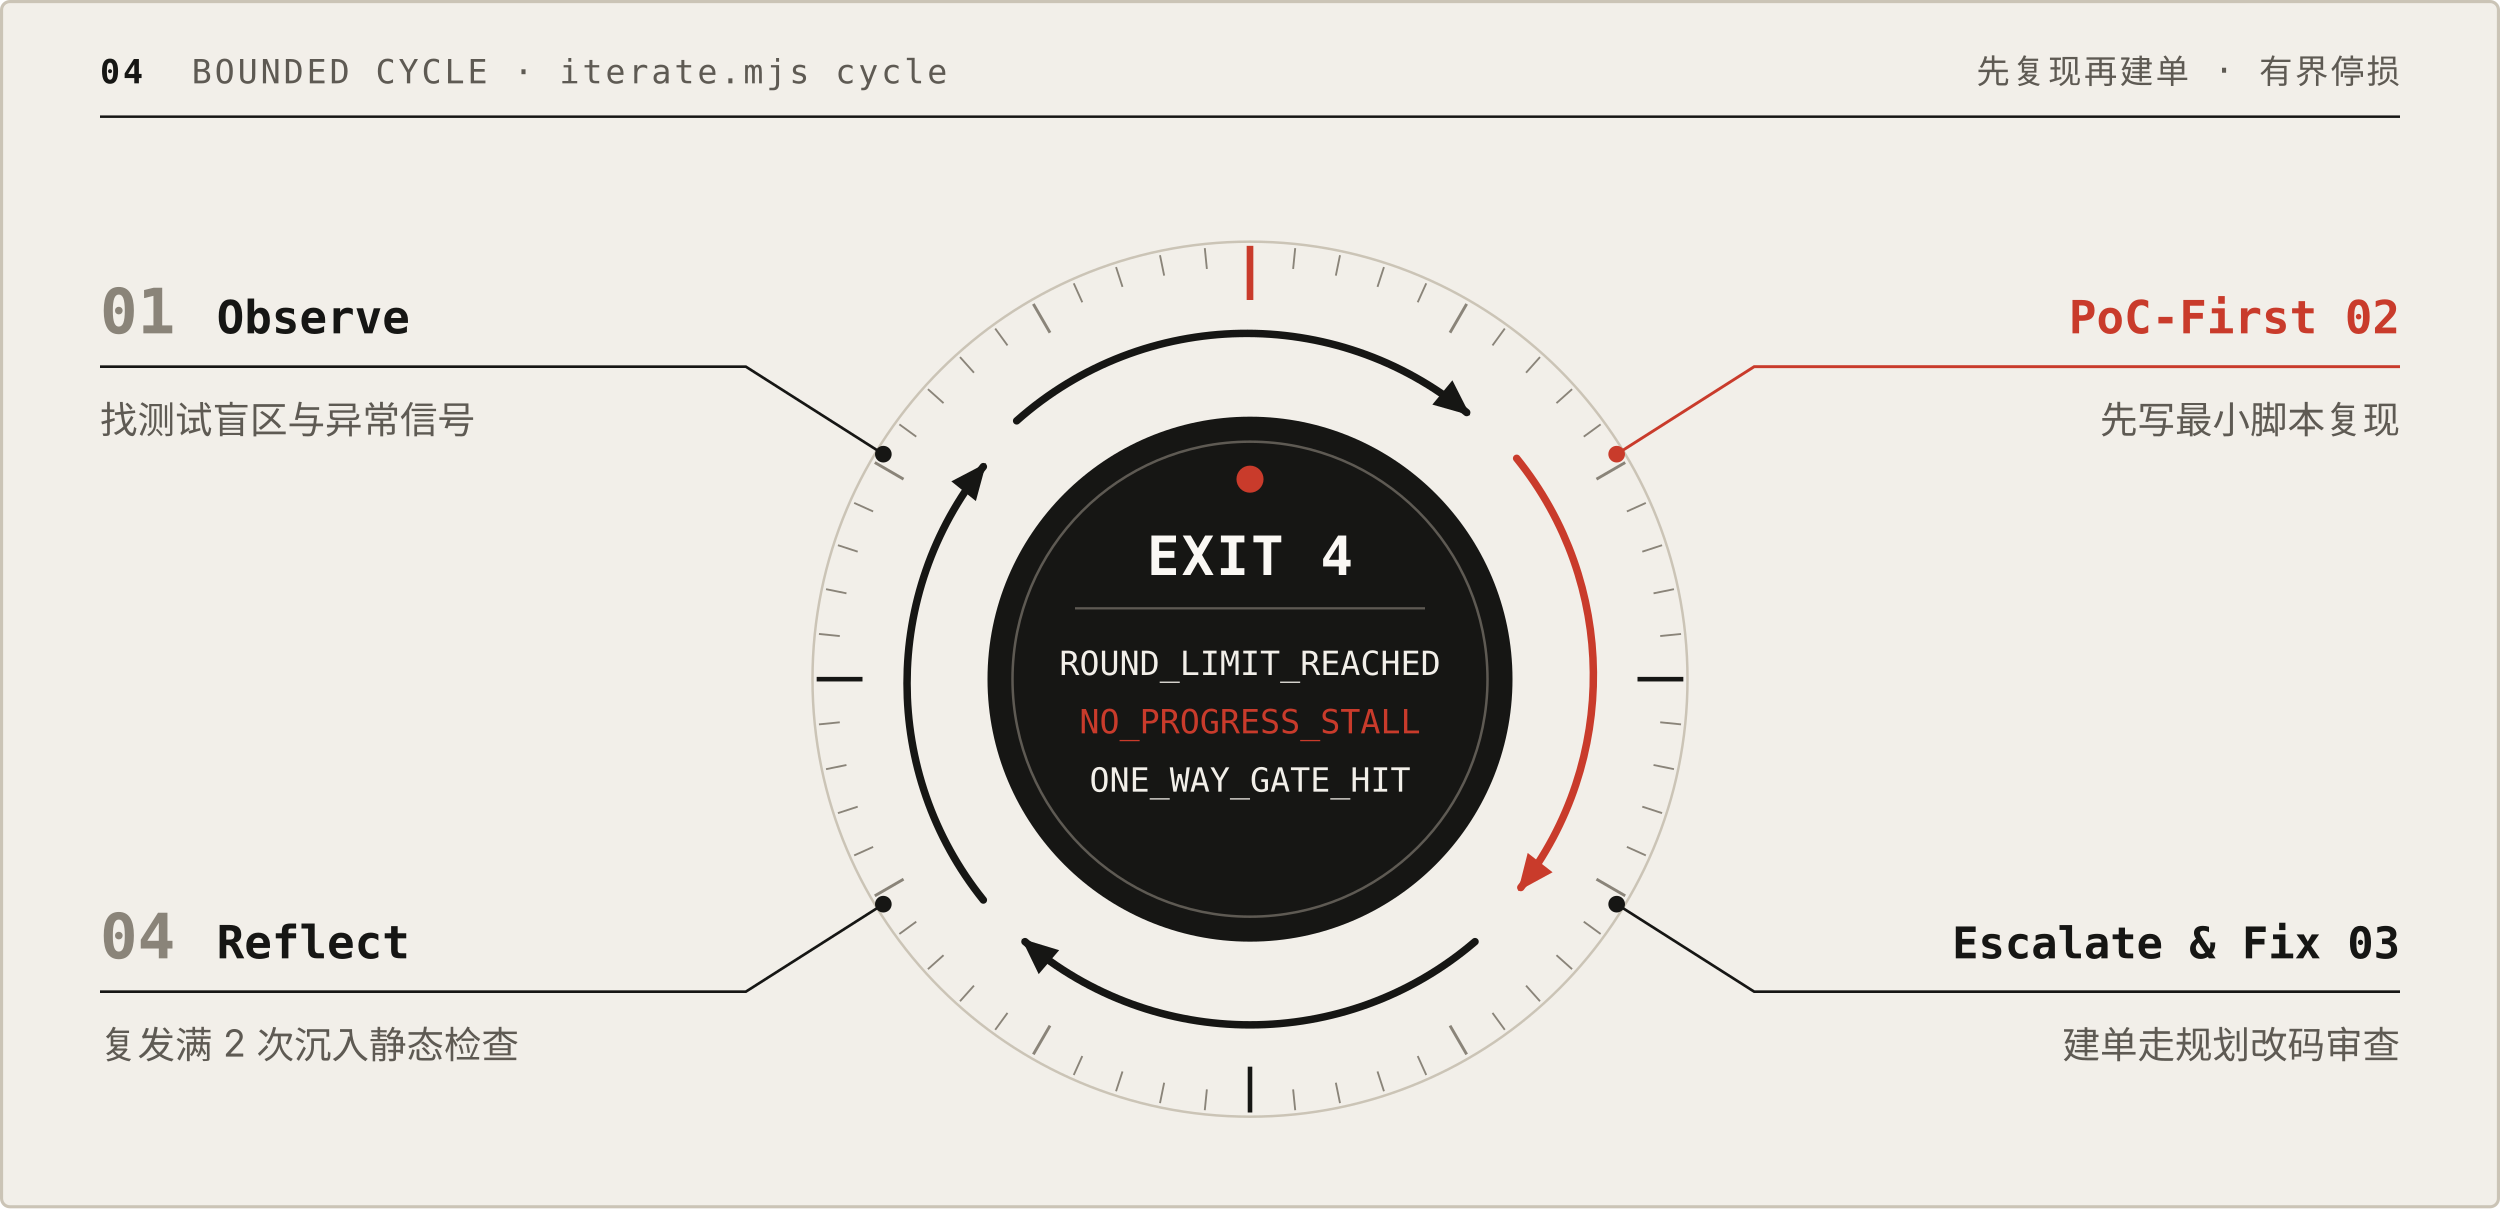
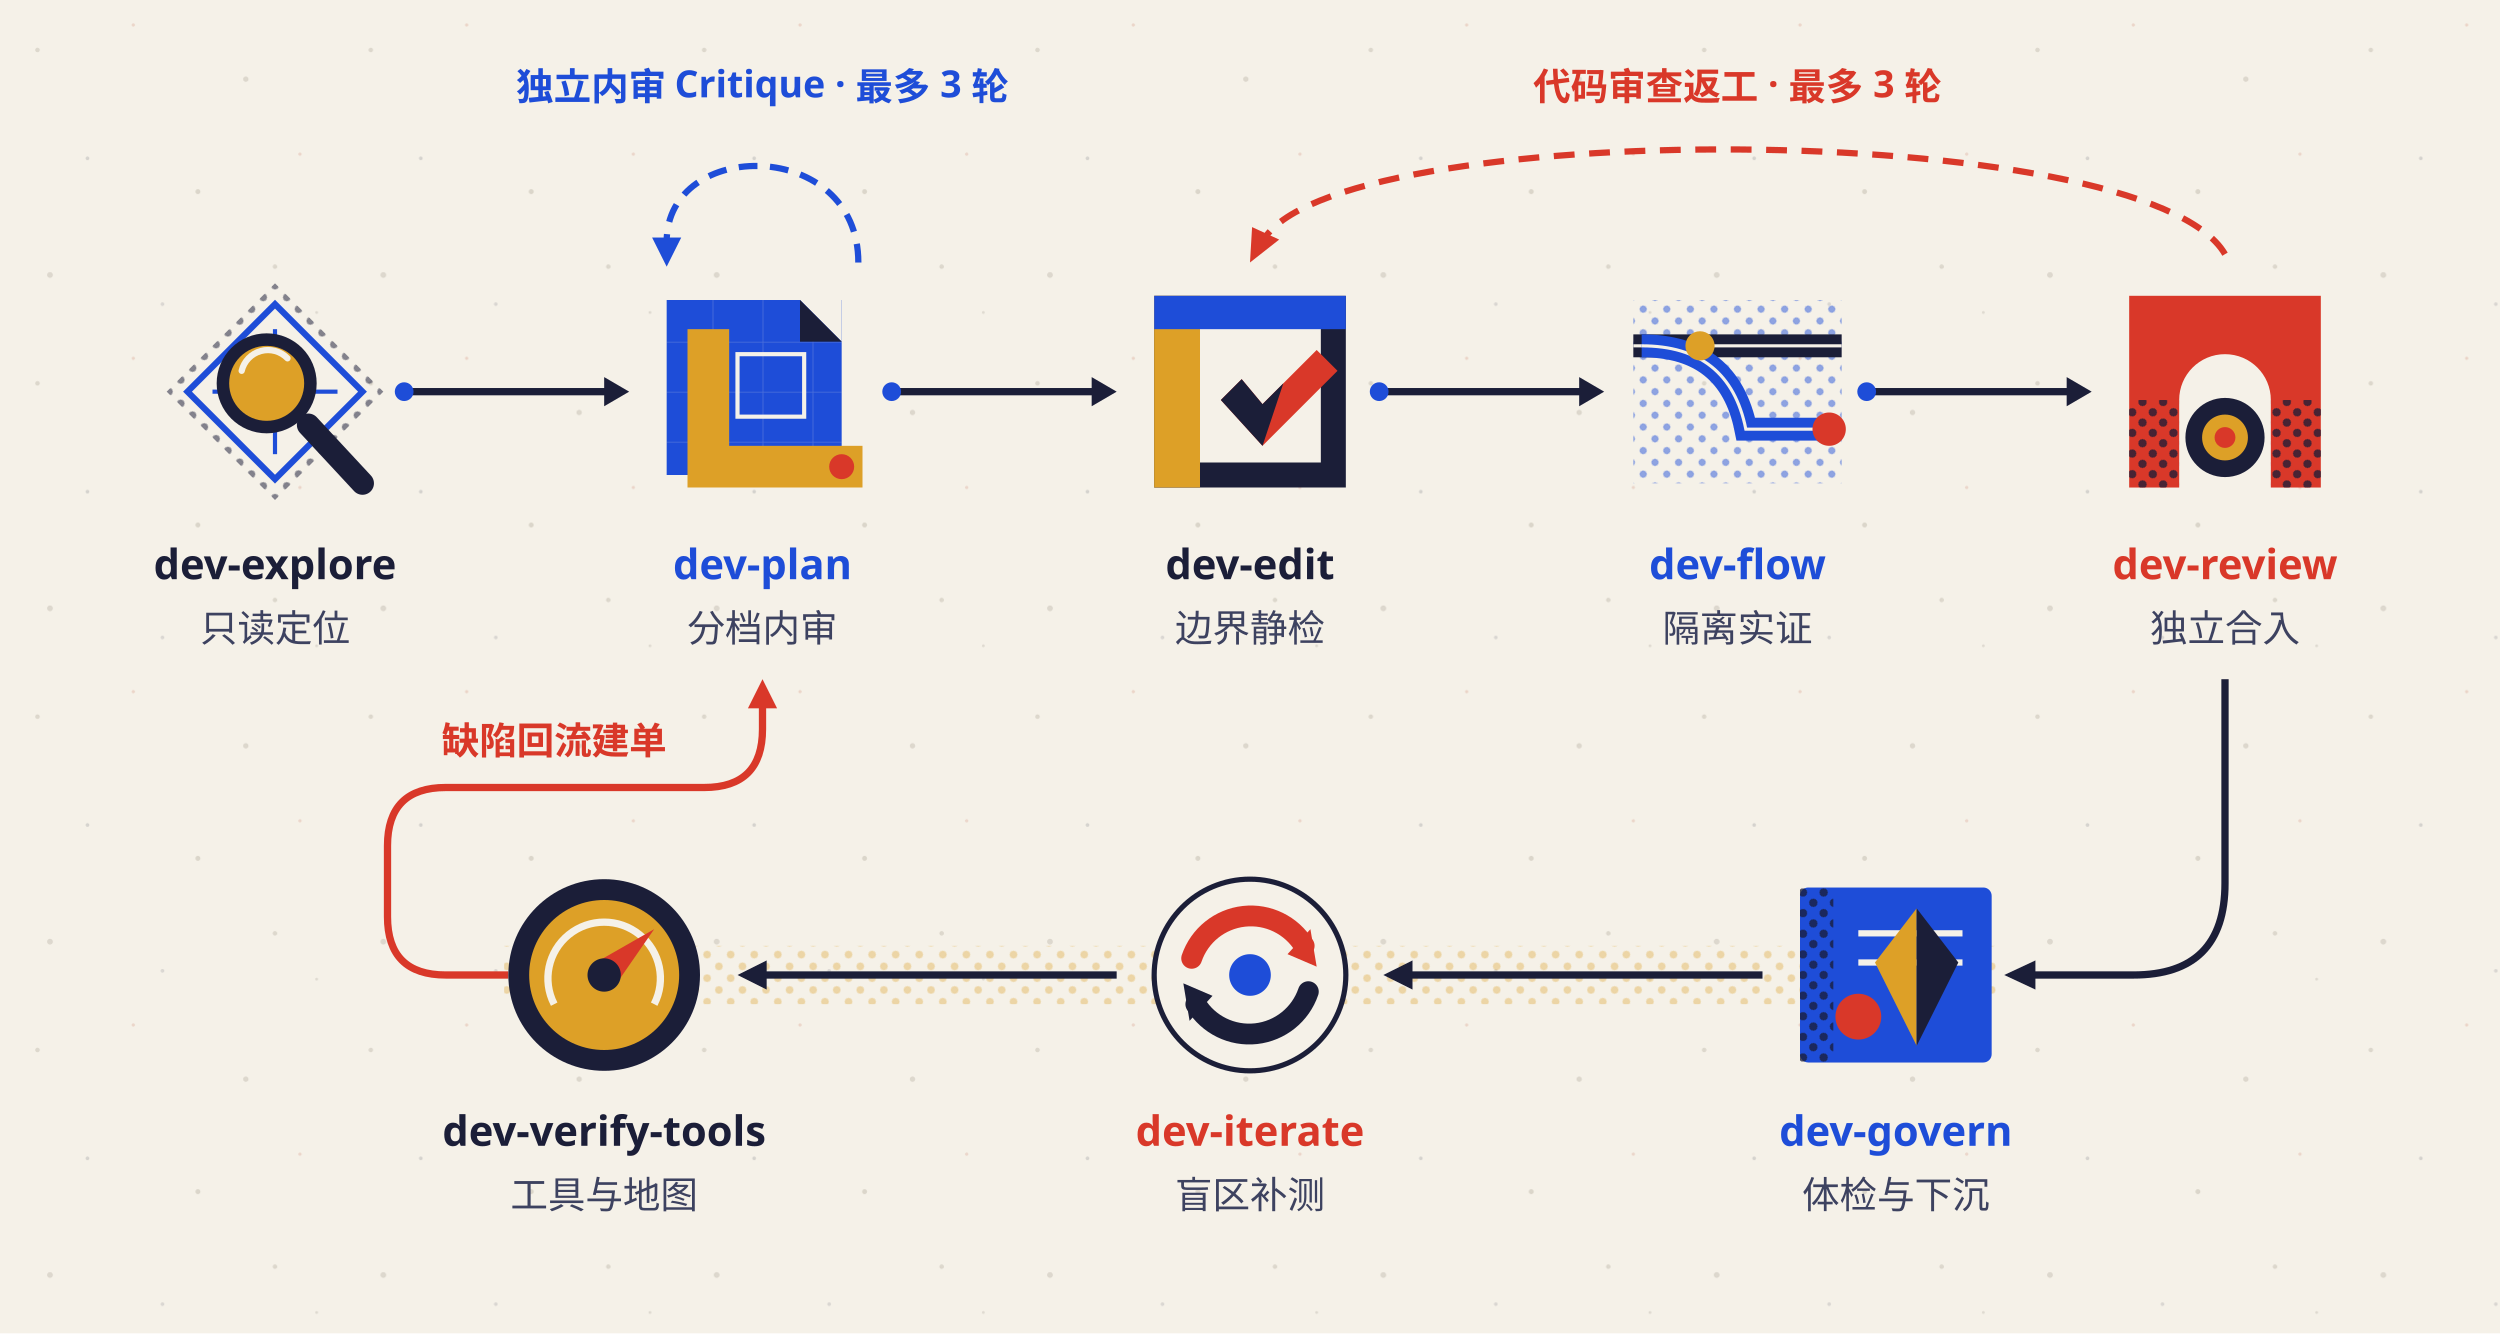
- <svg xmlns="http://www.w3.org/2000/svg" viewBox="0 0 1200 580" width="1200" height="580" role="img" aria-labelledby="sc-t sc-d">
+ <svg xmlns="http://www.w3.org/2000/svg" width="1200" height="640" viewBox="0 0 1200 640" role="img" aria-labelledby="svg-title svg-desc">
  <defs>
-     <style>
-       .sans { font-family: 'Inter', 'Helvetica Neue', 'PingFang SC', 'Microsoft YaHei', 'Noto Sans SC', -apple-system, BlinkMacSystemFont, sans-serif; }
-       .mono { font-family: 'JetBrains Mono', 'SFMono-Regular', 'Fira Code', Consolas, monospace; }
-     </style>
-     <marker id="a-ink" viewBox="0 0 10 10" refX="8" refY="5" markerWidth="6" markerHeight="6" orient="auto">
-       <path d="M 1 1.5 L 9 5 L 1 8.5 z" fill="#161614" />
-     </marker>
-     <marker id="a-red" viewBox="0 0 10 10" refX="8" refY="5" markerWidth="6" markerHeight="6" orient="auto">
-       <path d="M 1 1.5 L 9 5 L 1 8.5 z" fill="#C93B2B" />
-     </marker>
+     <pattern id="paper-speck" width="160" height="160" patternUnits="userSpaceOnUse">
+       <circle cx="18" cy="24" r="1.1" fill="#8C8270" fill-opacity="0.22" />
+       <circle cx="64" cy="12" r="0.8" fill="#B5482A" fill-opacity="0.16" />
+       <circle cx="118" cy="38" r="1.3" fill="#6F6758" fill-opacity="0.18" />
+       <circle cx="42" cy="76" r="0.9" fill="#1B1E38" fill-opacity="0.14" />
+       <circle cx="95" cy="92" r="1.2" fill="#8C8270" fill-opacity="0.24" />
+       <circle cx="144" cy="74" r="0.8" fill="#B5482A" fill-opacity="0.15" />
+       <circle cx="24" cy="132" r="1.4" fill="#7D7464" fill-opacity="0.2" />
+       <circle cx="78" cy="146" r="0.9" fill="#1B1E38" fill-opacity="0.12" />
+       <circle cx="132" cy="128" r="1.1" fill="#8C8270" fill-opacity="0.22" />
+       <circle cx="152" cy="150" r="0.7" fill="#6F6758" fill-opacity="0.16" />
+     </pattern>
+     <pattern id="ht-indigo" width="8" height="8" patternUnits="userSpaceOnUse" patternTransform="rotate(45)">
+       <circle cx="4" cy="4" r="1.85" fill="#1B1E38" fill-opacity="0.52" />
+     </pattern>
+     <pattern id="ht-indigo-dense" width="7" height="7" patternUnits="userSpaceOnUse" patternTransform="rotate(45)">
+       <circle cx="3.5" cy="3.5" r="2.0" fill="#1B1E38" fill-opacity="0.76" />
+     </pattern>
+     <pattern id="ht-red" width="8" height="8" patternUnits="userSpaceOnUse" patternTransform="rotate(45)">
+       <circle cx="4" cy="4" r="1.85" fill="#D93829" fill-opacity="0.58" />
+     </pattern>
+     <pattern id="ht-cobalt" width="8" height="8" patternUnits="userSpaceOnUse" patternTransform="rotate(45)">
+       <circle cx="4" cy="4" r="1.75" fill="#1E4DD8" fill-opacity="0.48" />
+     </pattern>
+     <pattern id="ht-ochre" width="8" height="8" patternUnits="userSpaceOnUse" patternTransform="rotate(45)">
+       <circle cx="4" cy="4" r="1.85" fill="#DDA027" fill-opacity="0.62" />
+     </pattern>
+     <pattern id="ht-cream" width="7" height="7" patternUnits="userSpaceOnUse" patternTransform="rotate(45)">
+       <circle cx="3.5" cy="3.5" r="1.75" fill="#F5F1E8" fill-opacity="0.65" />
+     </pattern>
+     <pattern id="blueprint-grid" width="24" height="24" patternUnits="userSpaceOnUse">
+       <path d="M 24 0 L 0 0 0 24" fill="none" stroke="#F5F1E8" stroke-opacity="0.18" stroke-width="0.8" />
+     </pattern>
  </defs>
-   <rect x="0.75" y="0.75" width="1198.5" height="578.5" rx="4" fill="#F2EFE9" stroke="#CBC4B6" stroke-width="1.5" />
-   <text x="48" y="40" class="mono" font-size="16" font-weight="600" letter-spacing="1.4" fill="#161614">04</text>
-   <text x="92" y="40" class="mono" font-size="16" font-weight="500" letter-spacing="1.4" fill="#5E5A53">BOUNDED CYCLE · iterate.mjs cycle</text>
-   <text x="1152" y="40" class="mono" font-size="16" font-weight="500" letter-spacing="1.2" fill="#5E5A53" text-anchor="end">先复现再建单 · 有界停损</text>
-   <line x1="48" y1="56" x2="1152" y2="56" stroke="#161614" stroke-width="1.2" />
-   <circle cx="600" cy="326" r="210" fill="none" stroke="#CBC4B6" stroke-width="1.2" />
-   <line x1="600.0" y1="144.0" x2="600.0" y2="118.0" stroke="#C93B2B" stroke-width="3.2" />
-   <line x1="620.7" y1="129.1" x2="621.7" y2="119.1" stroke="#8A8479" stroke-width="0.9" />
-   <line x1="641.2" y1="132.3" x2="643.2" y2="122.5" stroke="#8A8479" stroke-width="0.9" />
-   <line x1="661.2" y1="137.7" x2="664.3" y2="128.2" stroke="#8A8479" stroke-width="0.9" />
-   <line x1="680.5" y1="145.1" x2="684.6" y2="136.0" stroke="#8A8479" stroke-width="0.9" />
-   <line x1="696.0" y1="159.7" x2="704.0" y2="145.9" stroke="#8A8479" stroke-width="1.4" />
-   <line x1="716.4" y1="165.8" x2="722.3" y2="157.7" stroke="#8A8479" stroke-width="0.9" />
-   <line x1="732.5" y1="178.9" x2="739.2" y2="171.4" stroke="#8A8479" stroke-width="0.9" />
-   <line x1="747.1" y1="193.5" x2="754.6" y2="186.8" stroke="#8A8479" stroke-width="0.9" />
-   <line x1="760.2" y1="209.6" x2="768.3" y2="203.7" stroke="#8A8479" stroke-width="0.9" />
-   <line x1="766.3" y1="230.0" x2="780.1" y2="222.0" stroke="#8A8479" stroke-width="1.4" />
-   <line x1="780.9" y1="245.5" x2="790.0" y2="241.4" stroke="#8A8479" stroke-width="0.9" />
-   <line x1="788.3" y1="264.8" x2="797.8" y2="261.7" stroke="#8A8479" stroke-width="0.9" />
-   <line x1="793.7" y1="284.8" x2="803.5" y2="282.8" stroke="#8A8479" stroke-width="0.9" />
-   <line x1="796.9" y1="305.3" x2="806.9" y2="304.3" stroke="#8A8479" stroke-width="0.9" />
-   <line x1="786.0" y1="326.0" x2="808.0" y2="326.0" stroke="#161614" stroke-width="2.2" />
-   <line x1="796.9" y1="346.7" x2="806.9" y2="347.7" stroke="#8A8479" stroke-width="0.9" />
-   <line x1="793.7" y1="367.2" x2="803.5" y2="369.2" stroke="#8A8479" stroke-width="0.9" />
-   <line x1="788.3" y1="387.2" x2="797.8" y2="390.3" stroke="#8A8479" stroke-width="0.9" />
-   <line x1="780.9" y1="406.5" x2="790.0" y2="410.6" stroke="#8A8479" stroke-width="0.9" />
-   <line x1="766.3" y1="422.0" x2="780.1" y2="430.0" stroke="#8A8479" stroke-width="1.4" />
-   <line x1="760.2" y1="442.4" x2="768.3" y2="448.3" stroke="#8A8479" stroke-width="0.9" />
-   <line x1="747.1" y1="458.5" x2="754.6" y2="465.2" stroke="#8A8479" stroke-width="0.9" />
-   <line x1="732.5" y1="473.1" x2="739.2" y2="480.6" stroke="#8A8479" stroke-width="0.9" />
-   <line x1="716.4" y1="486.2" x2="722.3" y2="494.3" stroke="#8A8479" stroke-width="0.9" />
-   <line x1="696.0" y1="492.3" x2="704.0" y2="506.1" stroke="#8A8479" stroke-width="1.4" />
-   <line x1="680.5" y1="506.9" x2="684.6" y2="516.0" stroke="#8A8479" stroke-width="0.9" />
-   <line x1="661.2" y1="514.3" x2="664.3" y2="523.8" stroke="#8A8479" stroke-width="0.9" />
-   <line x1="641.2" y1="519.7" x2="643.2" y2="529.5" stroke="#8A8479" stroke-width="0.9" />
-   <line x1="620.7" y1="522.9" x2="621.7" y2="532.9" stroke="#8A8479" stroke-width="0.9" />
-   <line x1="600.0" y1="512.0" x2="600.0" y2="534.0" stroke="#161614" stroke-width="2.2" />
-   <line x1="579.3" y1="522.9" x2="578.3" y2="532.9" stroke="#8A8479" stroke-width="0.9" />
-   <line x1="558.8" y1="519.7" x2="556.8" y2="529.5" stroke="#8A8479" stroke-width="0.9" />
-   <line x1="538.8" y1="514.3" x2="535.7" y2="523.8" stroke="#8A8479" stroke-width="0.9" />
-   <line x1="519.5" y1="506.9" x2="515.4" y2="516.0" stroke="#8A8479" stroke-width="0.9" />
-   <line x1="504.0" y1="492.3" x2="496.0" y2="506.1" stroke="#8A8479" stroke-width="1.4" />
-   <line x1="483.6" y1="486.2" x2="477.7" y2="494.3" stroke="#8A8479" stroke-width="0.9" />
-   <line x1="467.5" y1="473.1" x2="460.8" y2="480.6" stroke="#8A8479" stroke-width="0.9" />
-   <line x1="452.9" y1="458.5" x2="445.4" y2="465.2" stroke="#8A8479" stroke-width="0.9" />
-   <line x1="439.8" y1="442.4" x2="431.7" y2="448.3" stroke="#8A8479" stroke-width="0.9" />
-   <line x1="433.7" y1="422.0" x2="419.9" y2="430.0" stroke="#8A8479" stroke-width="1.4" />
-   <line x1="419.1" y1="406.5" x2="410.0" y2="410.6" stroke="#8A8479" stroke-width="0.9" />
-   <line x1="411.7" y1="387.2" x2="402.2" y2="390.3" stroke="#8A8479" stroke-width="0.9" />
-   <line x1="406.3" y1="367.2" x2="396.5" y2="369.2" stroke="#8A8479" stroke-width="0.9" />
-   <line x1="403.1" y1="346.7" x2="393.1" y2="347.7" stroke="#8A8479" stroke-width="0.9" />
-   <line x1="414.0" y1="326.0" x2="392.0" y2="326.0" stroke="#161614" stroke-width="2.2" />
-   <line x1="403.1" y1="305.3" x2="393.1" y2="304.3" stroke="#8A8479" stroke-width="0.9" />
-   <line x1="406.3" y1="284.8" x2="396.5" y2="282.8" stroke="#8A8479" stroke-width="0.9" />
-   <line x1="411.7" y1="264.8" x2="402.2" y2="261.7" stroke="#8A8479" stroke-width="0.9" />
-   <line x1="419.1" y1="245.5" x2="410.0" y2="241.4" stroke="#8A8479" stroke-width="0.9" />
-   <line x1="433.7" y1="230.0" x2="419.9" y2="222.0" stroke="#8A8479" stroke-width="1.4" />
-   <line x1="439.8" y1="209.6" x2="431.7" y2="203.7" stroke="#8A8479" stroke-width="0.9" />
-   <line x1="452.9" y1="193.5" x2="445.4" y2="186.8" stroke="#8A8479" stroke-width="0.9" />
-   <line x1="467.5" y1="178.9" x2="460.8" y2="171.4" stroke="#8A8479" stroke-width="0.9" />
-   <line x1="483.6" y1="165.8" x2="477.7" y2="157.7" stroke="#8A8479" stroke-width="0.9" />
-   <line x1="504.0" y1="159.7" x2="496.0" y2="145.9" stroke="#8A8479" stroke-width="1.4" />
-   <line x1="519.5" y1="145.1" x2="515.4" y2="136.0" stroke="#8A8479" stroke-width="0.9" />
-   <line x1="538.8" y1="137.7" x2="535.7" y2="128.2" stroke="#8A8479" stroke-width="0.9" />
-   <line x1="558.8" y1="132.3" x2="556.8" y2="122.5" stroke="#8A8479" stroke-width="0.9" />
-   <line x1="579.3" y1="129.1" x2="578.3" y2="119.1" stroke="#8A8479" stroke-width="0.9" />
-   <g fill="none" stroke-width="3.6" stroke-linecap="round">
-     <path d="M 488 202 A 166 166 0 0 1 704 198" stroke="#161614" marker-end="url(#a-ink)" />
-     <path d="M 728 220 A 166 166 0 0 1 730 426" stroke="#C93B2B" marker-end="url(#a-red)" />
-     <path d="M 708 452 A 166 166 0 0 1 492 452" stroke="#161614" marker-end="url(#a-ink)" />
-     <path d="M 472 432 A 166 166 0 0 1 472 224" stroke="#161614" marker-end="url(#a-ink)" />
+   <rect width="1200" height="640" fill="#F5F1E8" />
+   <rect width="1200" height="640" fill="url(#paper-speck)" />
+   <g id="critique-arc">
+     <path d="M 412 126 C 412 66, 320 66, 320 116" fill="none" stroke="#1E4DD8" stroke-width="3" stroke-dasharray="9 6" />
+     <polygon points="320,128 313,114 327,114" fill="#1E4DD8" />
+     <text x="366" y="48" text-anchor="middle" font-family="ui-monospace, 'SFMono-Regular', Menlo, Consolas, 'PingFang SC', 'Hiragino Sans GB', 'Microsoft YaHei', sans-serif" font-size="18" font-weight="700" fill="#1E4DD8">独立内审 Critique · 最多 3 轮</text>
  </g>
-   <circle cx="600" cy="326" r="126" fill="#161614" />
-   <circle cx="600" cy="326" r="114" fill="none" stroke="#5E5A53" stroke-width="1.2" />
-   <circle cx="600" cy="230" r="6.5" fill="#C93B2B" />
-   <text x="600" y="276" class="mono" font-size="26" font-weight="700" fill="#FAF8F4" text-anchor="middle" letter-spacing="1">EXIT 4</text>
-   <line x1="516" y1="292" x2="684" y2="292" stroke="#5E5A53" stroke-width="1.1" />
-   <text x="600" y="324" class="mono" font-size="16" font-weight="500" fill="#F2EFE9" text-anchor="middle">ROUND_LIMIT_REACHED</text>
-   <text x="600" y="352" class="mono" font-size="16" font-weight="500" fill="#C93B2B" text-anchor="middle">NO_PROGRESS_STALL</text>
-   <text x="600" y="380" class="mono" font-size="16" font-weight="500" fill="#F2EFE9" text-anchor="middle">ONE_WAY_GATE_HIT</text>
-   <polyline points="424,218 358,176 48,176" fill="none" stroke="#161614" stroke-width="1.3" />
-   <circle cx="424" cy="218" r="4" fill="#161614" />
-   <text x="48" y="160" class="mono" font-size="30" font-weight="700" fill="#8A8479">01</text>
-   <text x="104" y="160" class="mono" font-size="22" font-weight="700" fill="#161614">Observe</text>
-   <text x="48" y="208" class="sans" font-size="18" fill="#5E5A53">找测试盲区与异常信号</text>
-   <polyline points="776,218 842,176 1152,176" fill="none" stroke="#C93B2B" stroke-width="1.4" />
-   <circle cx="776" cy="218" r="4" fill="#C93B2B" />
-   <text x="1152" y="160" class="mono" font-size="22" font-weight="700" fill="#C93B2B" text-anchor="end">PoC-First  02</text>
-   <text x="1152" y="208" class="sans" font-size="18" fill="#5E5A53" text-anchor="end">先写最小脚本复现</text>
-   <polyline points="776,434 842,476 1152,476" fill="none" stroke="#161614" stroke-width="1.3" />
-   <circle cx="776" cy="434" r="4" fill="#161614" />
-   <text x="1152" y="460" class="mono" font-size="21" font-weight="700" fill="#161614" text-anchor="end">Escalate &amp; Fix  03</text>
-   <text x="1152" y="508" class="sans" font-size="18" fill="#5E5A53" text-anchor="end">建单走规划改码审查</text>
-   <polyline points="424,434 358,476 48,476" fill="none" stroke="#161614" stroke-width="1.3" />
-   <circle cx="424" cy="434" r="4" fill="#161614" />
-   <text x="48" y="460" class="mono" font-size="30" font-weight="700" fill="#8A8479">04</text>
-   <text x="104" y="460" class="mono" font-size="22" font-weight="700" fill="#161614">Reflect</text>
-   <text x="48" y="508" class="sans" font-size="18" fill="#5E5A53">复发满 2 次沉入静态检查</text>
+   <g id="rework-arc">
+     <path d="M 1068 122 C 1030 56, 638 56, 606 116" fill="none" stroke="#D93829" stroke-width="3" stroke-dasharray="10 7" />
+     <polygon points="600,126 614,115 601,109" fill="#D93829" />
+     <text x="834" y="48" text-anchor="middle" font-family="ui-monospace, 'SFMono-Regular', Menlo, Consolas, 'PingFang SC', 'Hiragino Sans GB', 'Microsoft YaHei', sans-serif" font-size="18" font-weight="700" fill="#D93829">代码审查返工 · 最多 3 轮</text>
+   </g>
+   <g id="delivery-chain">
+     <line x1="194" y1="188" x2="292" y2="188" stroke="#1B1E38" stroke-width="3.5" />
+     <circle cx="194" cy="188" r="4.5" fill="#1E4DD8" />
+     <polygon points="302,188 290,181 290,195" fill="#1B1E38" />
+     <line x1="428" y1="188" x2="526" y2="188" stroke="#1B1E38" stroke-width="3.5" />
+     <circle cx="428" cy="188" r="4.5" fill="#1E4DD8" />
+     <polygon points="536,188 524,181 524,195" fill="#1B1E38" />
+     <line x1="662" y1="188" x2="760" y2="188" stroke="#1B1E38" stroke-width="3.5" />
+     <circle cx="662" cy="188" r="4.5" fill="#1E4DD8" />
+     <polygon points="770,188 758,181 758,195" fill="#1B1E38" />
+     <line x1="896" y1="188" x2="994" y2="188" stroke="#1B1E38" stroke-width="3.5" />
+     <circle cx="896" cy="188" r="4.5" fill="#1E4DD8" />
+     <polygon points="1004,188 992,181 992,195" fill="#1B1E38" />
+     <g id="emblem-explore" transform="translate(132, 188)">
+       <polygon points="0,-52 52,0 0,52 -52,0" fill="url(#ht-indigo)" />
+       <polygon points="0,-42 42,0 0,42 -42,0" fill="#F5F1E8" stroke="#1E4DD8" stroke-width="3" />
+       <line x1="-30" y1="0" x2="30" y2="0" stroke="#1E4DD8" stroke-width="2" />
+       <line x1="0" y1="-30" x2="0" y2="30" stroke="#1E4DD8" stroke-width="2" />
+       <line x1="16" y1="16" x2="42" y2="44" stroke="#1B1E38" stroke-width="11" stroke-linecap="round" />
+       <circle cx="-4" cy="-4" r="24" fill="#1B1E38" />
+       <circle cx="-4" cy="-4" r="18" fill="#DDA027" />
+       <path d="M -16 -10 A 13 13 0 0 1 6 -16" fill="none" stroke="#F5F1E8" stroke-width="3" stroke-linecap="round" />
+     </g>
+     <g id="emblem-plan" transform="translate(366, 188)">
+       <rect x="-46" y="-44" width="84" height="84" fill="#1E4DD8" />
+       <rect x="-46" y="-44" width="84" height="84" fill="url(#blueprint-grid)" />
+       <polygon points="18,-44 38,-44 38,-24" fill="#F5F1E8" />
+       <polygon points="18,-44 38,-24 18,-24" fill="#1B1E38" />
+       <polygon points="-36,46 -36,-30 -16,-30 -16,26 48,26 48,46" fill="#DDA027" />
+       <rect x="-12" y="-18" width="32" height="30" fill="none" stroke="#F5F1E8" stroke-width="2" />
+       <circle cx="38" cy="36" r="6" fill="#D93829" />
+     </g>
+     <g id="emblem-edit" transform="translate(600, 188)">
+       <rect x="-46" y="-46" width="92" height="92" fill="#1B1E38" />
+       <rect x="-34" y="-34" width="68" height="68" fill="#F5F1E8" />
+       <rect x="-46" y="-46" width="22" height="92" fill="#DDA027" />
+       <rect x="-46" y="-46" width="92" height="16" fill="#1E4DD8" />
+       <polygon points="-14,4 -4,-6 6,6 32,-20 42,-10 6,26" fill="#D93829" />
+       <polygon points="-14,4 -4,-6 6,6 16,-4 6,26" fill="#1B1E38" />
+     </g>
+     <g id="emblem-flow" transform="translate(834, 188)">
+       <rect x="-50" y="-44" width="100" height="88" fill="url(#ht-cobalt)" />
+       <line x1="-50" y1="-22" x2="50" y2="-22" stroke="#1B1E38" stroke-width="11" />
+       <line x1="-50" y1="-22" x2="50" y2="-22" stroke="#F5F1E8" stroke-width="1.5" />
+       <path d="M -46 -22 Q -4 -22 4 18 L 48 18" fill="none" stroke="#1E4DD8" stroke-width="11" />
+       <path d="M -46 -22 Q -4 -22 4 18 L 48 18" fill="none" stroke="#F5F1E8" stroke-width="1.5" />
+       <circle cx="-18" cy="-22" r="7" fill="#DDA027" />
+       <circle cx="44" cy="18" r="8" fill="#D93829" />
+     </g>
+     <g id="emblem-review" transform="translate(1068, 188)">
+       <path d="M -46 46 L -46 -46 L 46 -46 L 46 46 L 22 46 L 22 4 A 22 22 0 0 0 -22 4 L -22 46 Z" fill="#D93829" />
+       <rect x="-46" y="4" width="24" height="42" fill="url(#ht-indigo-dense)" />
+       <rect x="22" y="4" width="24" height="42" fill="url(#ht-indigo-dense)" />
+       <circle cx="0" cy="22" r="19" fill="#1B1E38" />
+       <circle cx="0" cy="22" r="11" fill="#DDA027" />
+       <circle cx="0" cy="22" r="5" fill="#D93829" />
+     </g>
+     <text x="132" y="278" text-anchor="middle" font-family="ui-monospace, 'SFMono-Regular', Menlo, Consolas, 'PingFang SC', 'Hiragino Sans GB', 'Microsoft YaHei', sans-serif" font-size="20" font-weight="800" fill="#1B1E38">dev-explore</text>
+     <text x="132" y="308" text-anchor="middle" font-family="-apple-system, BlinkMacSystemFont, 'Segoe UI', 'PingFang SC', 'Hiragino Sans GB', 'Microsoft YaHei', sans-serif" font-size="18" font-weight="500" fill="#3D4260">只读定位</text>
+     <text x="366" y="278" text-anchor="middle" font-family="ui-monospace, 'SFMono-Regular', Menlo, Consolas, 'PingFang SC', 'Hiragino Sans GB', 'Microsoft YaHei', sans-serif" font-size="20" font-weight="800" fill="#1E4DD8">dev-plan</text>
+     <text x="366" y="308" text-anchor="middle" font-family="-apple-system, BlinkMacSystemFont, 'Segoe UI', 'PingFang SC', 'Hiragino Sans GB', 'Microsoft YaHei', sans-serif" font-size="18" font-weight="500" fill="#3D4260">分档内审</text>
+     <text x="600" y="278" text-anchor="middle" font-family="ui-monospace, 'SFMono-Regular', Menlo, Consolas, 'PingFang SC', 'Hiragino Sans GB', 'Microsoft YaHei', sans-serif" font-size="20" font-weight="800" fill="#1B1E38">dev-edit</text>
+     <text x="600" y="308" text-anchor="middle" font-family="-apple-system, BlinkMacSystemFont, 'Segoe UI', 'PingFang SC', 'Hiragino Sans GB', 'Microsoft YaHei', sans-serif" font-size="18" font-weight="500" fill="#3D4260">边界静检</text>
+     <text x="834" y="278" text-anchor="middle" font-family="ui-monospace, 'SFMono-Regular', Menlo, Consolas, 'PingFang SC', 'Hiragino Sans GB', 'Microsoft YaHei', sans-serif" font-size="20" font-weight="800" fill="#1E4DD8">dev-flow</text>
+     <text x="834" y="308" text-anchor="middle" font-family="-apple-system, BlinkMacSystemFont, 'Segoe UI', 'PingFang SC', 'Hiragino Sans GB', 'Microsoft YaHei', sans-serif" font-size="18" font-weight="500" fill="#3D4260">隔离实证</text>
+     <text x="1068" y="278" text-anchor="middle" font-family="ui-monospace, 'SFMono-Regular', Menlo, Consolas, 'PingFang SC', 'Hiragino Sans GB', 'Microsoft YaHei', sans-serif" font-size="20" font-weight="800" fill="#D93829">dev-review</text>
+     <text x="1068" y="308" text-anchor="middle" font-family="-apple-system, BlinkMacSystemFont, 'Segoe UI', 'PingFang SC', 'Hiragino Sans GB', 'Microsoft YaHei', sans-serif" font-size="18" font-weight="500" fill="#3D4260">独立合入</text>
+   </g>
+   <g id="inter-loop-conduits">
+     <path d="M 1068 326 L 1068 424 Q 1068 468 1024 468 L 976 468" fill="none" stroke="#1B1E38" stroke-width="3.5" />
+     <polygon points="962,468 977,461 977,475" fill="#1B1E38" />
+     <path d="M 244 468 L 214 468 Q 186 468 186 440 L 186 406 Q 186 378 214 378 L 338 378 Q 366 378 366 350 L 366 338" fill="none" stroke="#D93829" stroke-width="3.5" />
+     <polygon points="366,326 359,340 373,340" fill="#D93829" />
+     <text x="266" y="362" text-anchor="middle" font-family="ui-monospace, 'SFMono-Regular', Menlo, Consolas, 'PingFang SC', 'Hiragino Sans GB', 'Microsoft YaHei', sans-serif" font-size="18" font-weight="700" fill="#D93829">缺陷回流建单</text>
+   </g>
+   <g id="outer-loop">
+     <rect x="242" y="454" width="716" height="28" fill="url(#ht-ochre)" fill-opacity="0.55" />
+     <line x1="846" y1="468" x2="674" y2="468" stroke="#1B1E38" stroke-width="3.5" />
+     <polygon points="664,468 678,461 678,475" fill="#1B1E38" />
+     <line x1="536" y1="468" x2="364" y2="468" stroke="#1B1E38" stroke-width="3.5" />
+     <polygon points="354,468 368,461 368,475" fill="#1B1E38" />
+     <g id="emblem-verify-tools" transform="translate(290, 468)">
+       <circle cx="0" cy="0" r="46" fill="#1B1E38" />
+       <circle cx="0" cy="0" r="36" fill="#DDA027" />
+       <path d="M -24 14 A 27 27 0 1 1 24 14" fill="none" stroke="#F5F1E8" stroke-width="3.5" />
+       <polygon points="0,4 -4,-6 24,-22 6,4" fill="#D93829" />
+       <circle cx="0" cy="0" r="8" fill="#1B1E38" />
+     </g>
+     <g id="emblem-iterate" transform="translate(600, 468)">
+       <circle cx="0" cy="0" r="46" fill="#F5F1E8" stroke="#1B1E38" stroke-width="2.5" />
+       <path d="M -28 -8 A 30 30 0 0 1 26 -14" fill="none" stroke="#D93829" stroke-width="10" stroke-linecap="round" />
+       <polygon points="32,-4 18,-10 29,-22" fill="#D93829" />
+       <path d="M 28 8 A 30 30 0 0 1 -26 14" fill="none" stroke="#1B1E38" stroke-width="10" stroke-linecap="round" />
+       <polygon points="-32,4 -18,10 -29,22" fill="#1B1E38" />
+       <circle cx="0" cy="0" r="10" fill="#1E4DD8" />
+     </g>
+     <g id="emblem-govern" transform="translate(910, 468)">
+       <rect x="-46" y="-42" width="92" height="84" rx="4" fill="#1E4DD8" />
+       <rect x="-46" y="-42" width="16" height="84" fill="url(#ht-indigo-dense)" />
+       <line x1="-18" y1="-20" x2="32" y2="-20" stroke="#F5F1E8" stroke-width="3" />
+       <line x1="-18" y1="-6" x2="32" y2="-6" stroke="#F5F1E8" stroke-width="3" />
+       <polygon points="10,-32 -10,-6 10,34" fill="#DDA027" />
+       <polygon points="10,-32 30,-6 10,34" fill="#1B1E38" />
+       <circle cx="-18" cy="20" r="11" fill="#D93829" />
+     </g>
+     <text x="290" y="550" text-anchor="middle" font-family="ui-monospace, 'SFMono-Regular', Menlo, Consolas, 'PingFang SC', 'Hiragino Sans GB', 'Microsoft YaHei', sans-serif" font-size="20" font-weight="800" fill="#1B1E38">dev-verify-tools</text>
+     <text x="290" y="580" text-anchor="middle" font-family="-apple-system, BlinkMacSystemFont, 'Segoe UI', 'PingFang SC', 'Hiragino Sans GB', 'Microsoft YaHei', sans-serif" font-size="18" font-weight="500" fill="#3D4260">工具与地图</text>
+     <text x="600" y="550" text-anchor="middle" font-family="ui-monospace, 'SFMono-Regular', Menlo, Consolas, 'PingFang SC', 'Hiragino Sans GB', 'Microsoft YaHei', sans-serif" font-size="20" font-weight="800" fill="#D93829">dev-iterate</text>
+     <text x="600" y="580" text-anchor="middle" font-family="-apple-system, BlinkMacSystemFont, 'Segoe UI', 'PingFang SC', 'Hiragino Sans GB', 'Microsoft YaHei', sans-serif" font-size="18" font-weight="500" fill="#3D4260">盲区补测</text>
+     <text x="910" y="550" text-anchor="middle" font-family="ui-monospace, 'SFMono-Regular', Menlo, Consolas, 'PingFang SC', 'Hiragino Sans GB', 'Microsoft YaHei', sans-serif" font-size="20" font-weight="800" fill="#1E4DD8">dev-govern</text>
+     <text x="910" y="580" text-anchor="middle" font-family="-apple-system, BlinkMacSystemFont, 'Segoe UI', 'PingFang SC', 'Hiragino Sans GB', 'Microsoft YaHei', sans-serif" font-size="18" font-weight="500" fill="#3D4260">体检与下沉</text>
+   </g>
</svg>
